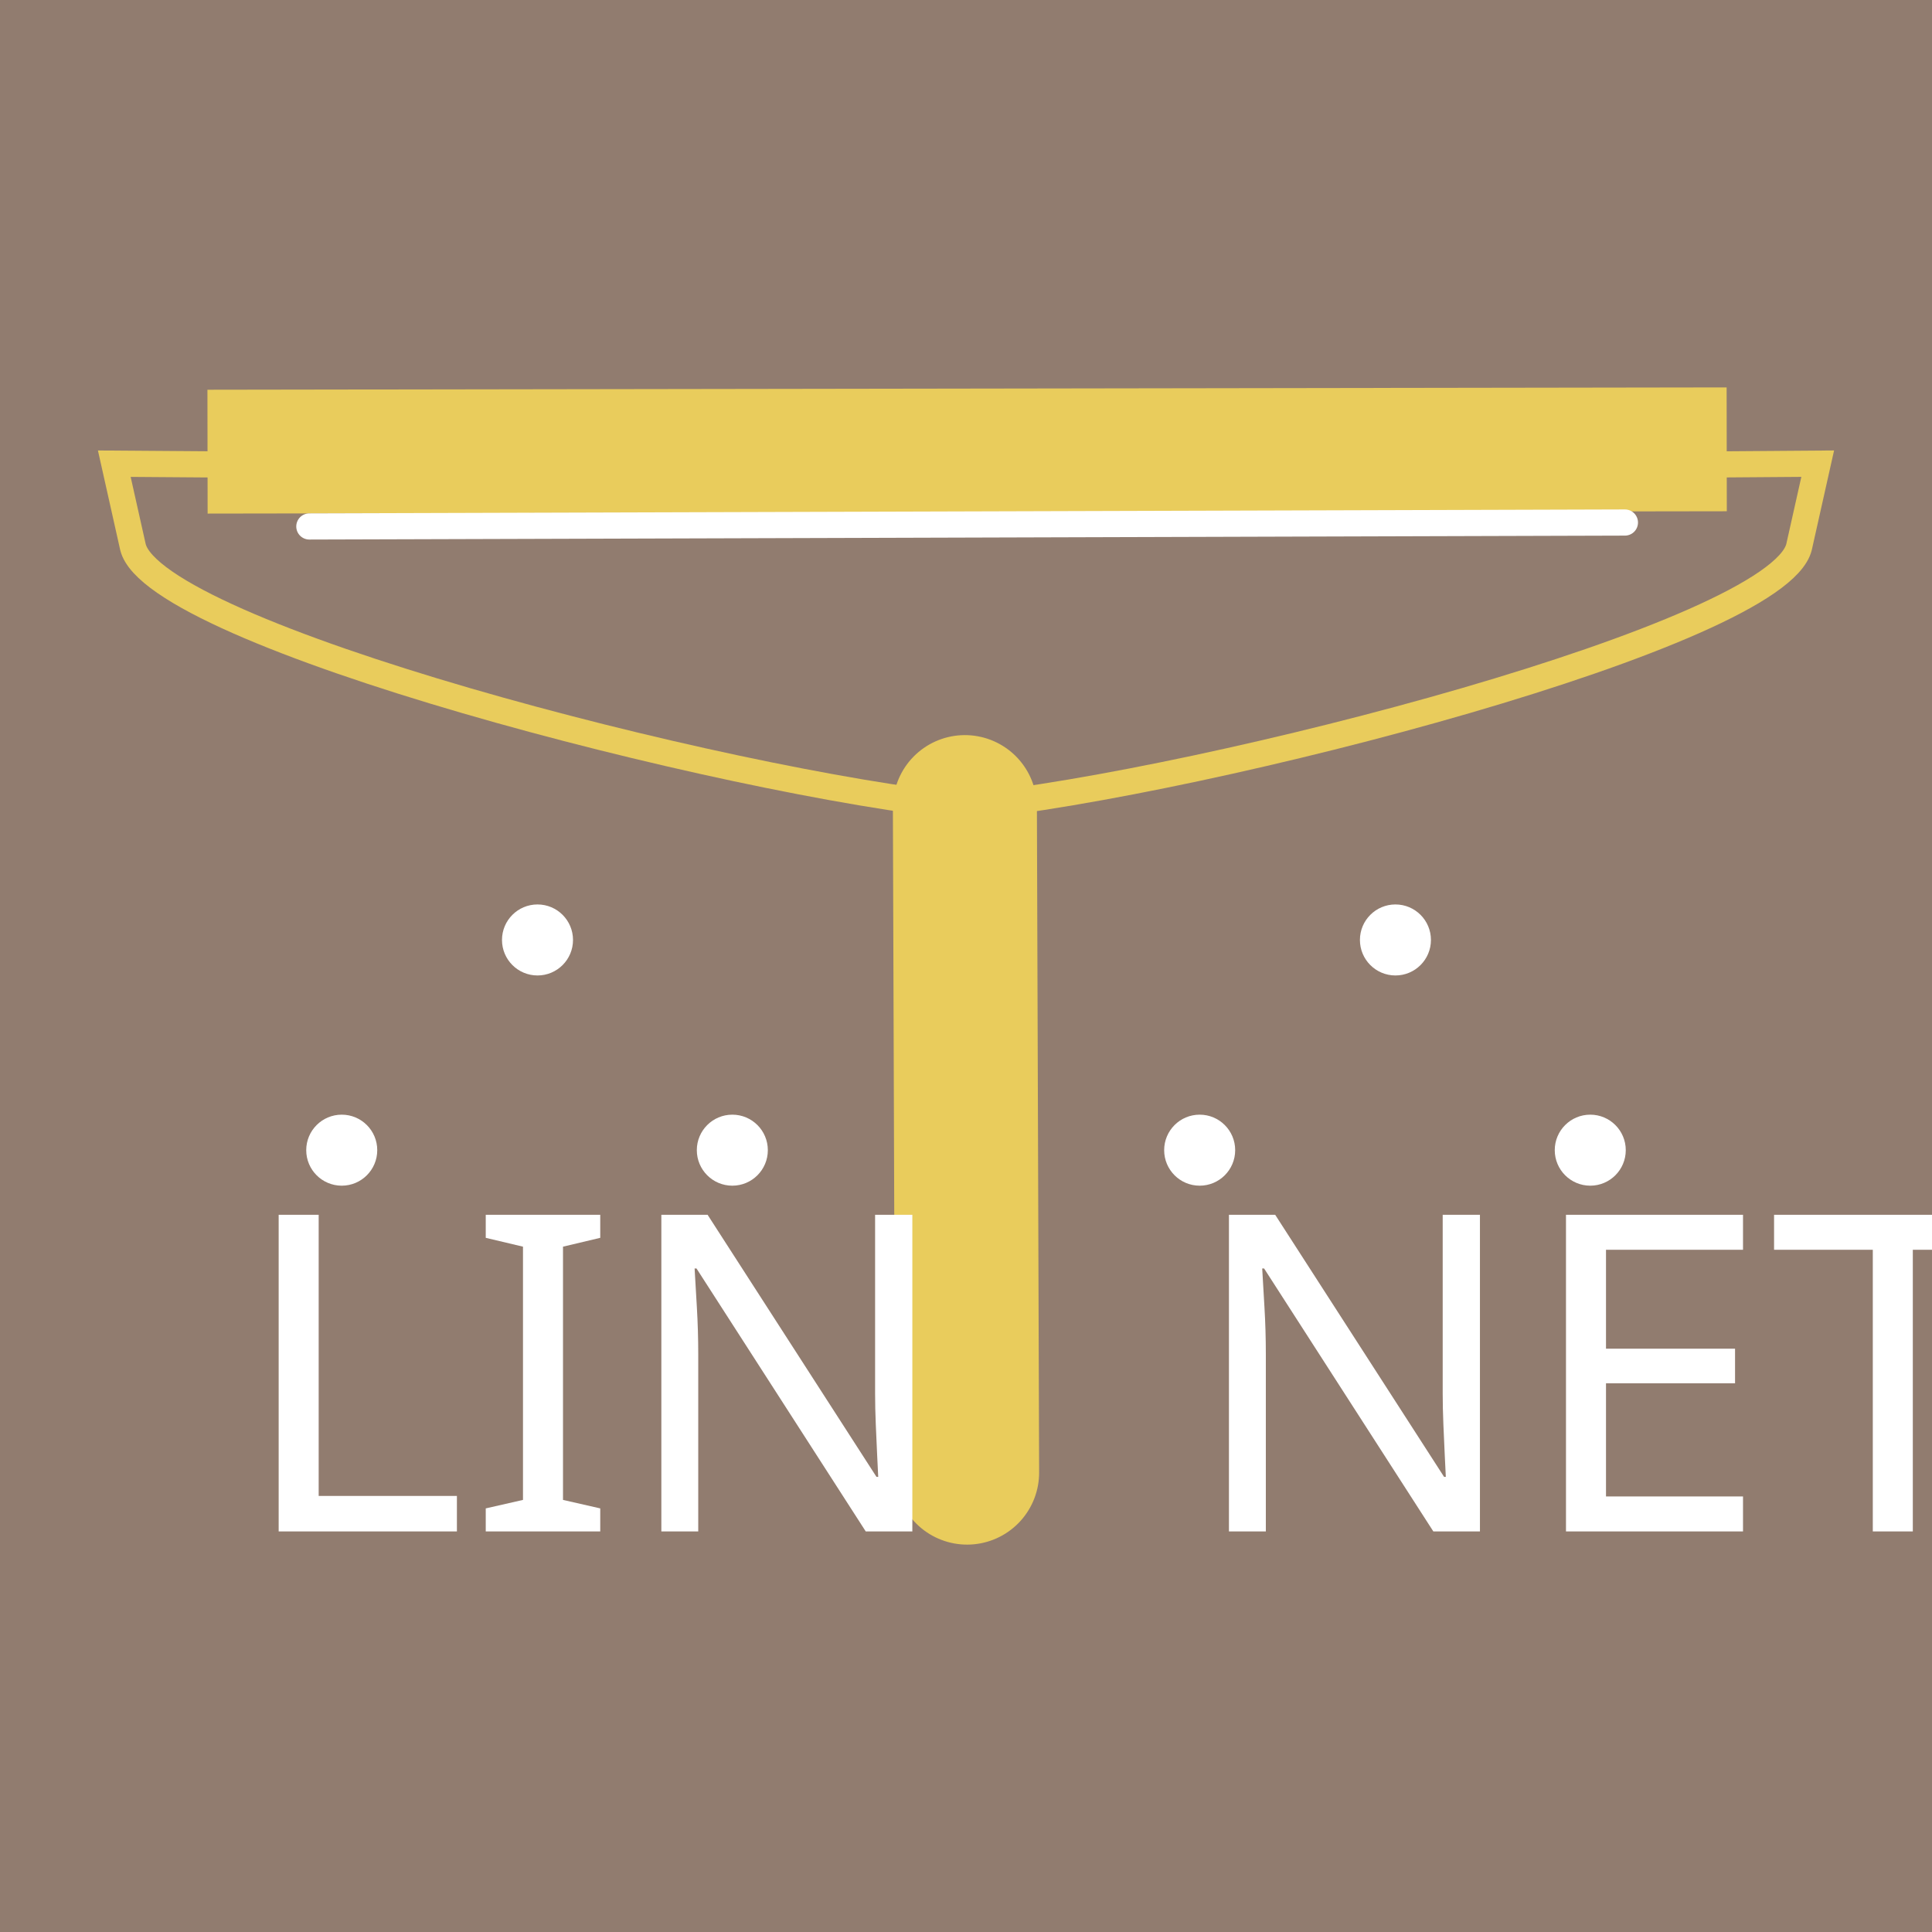
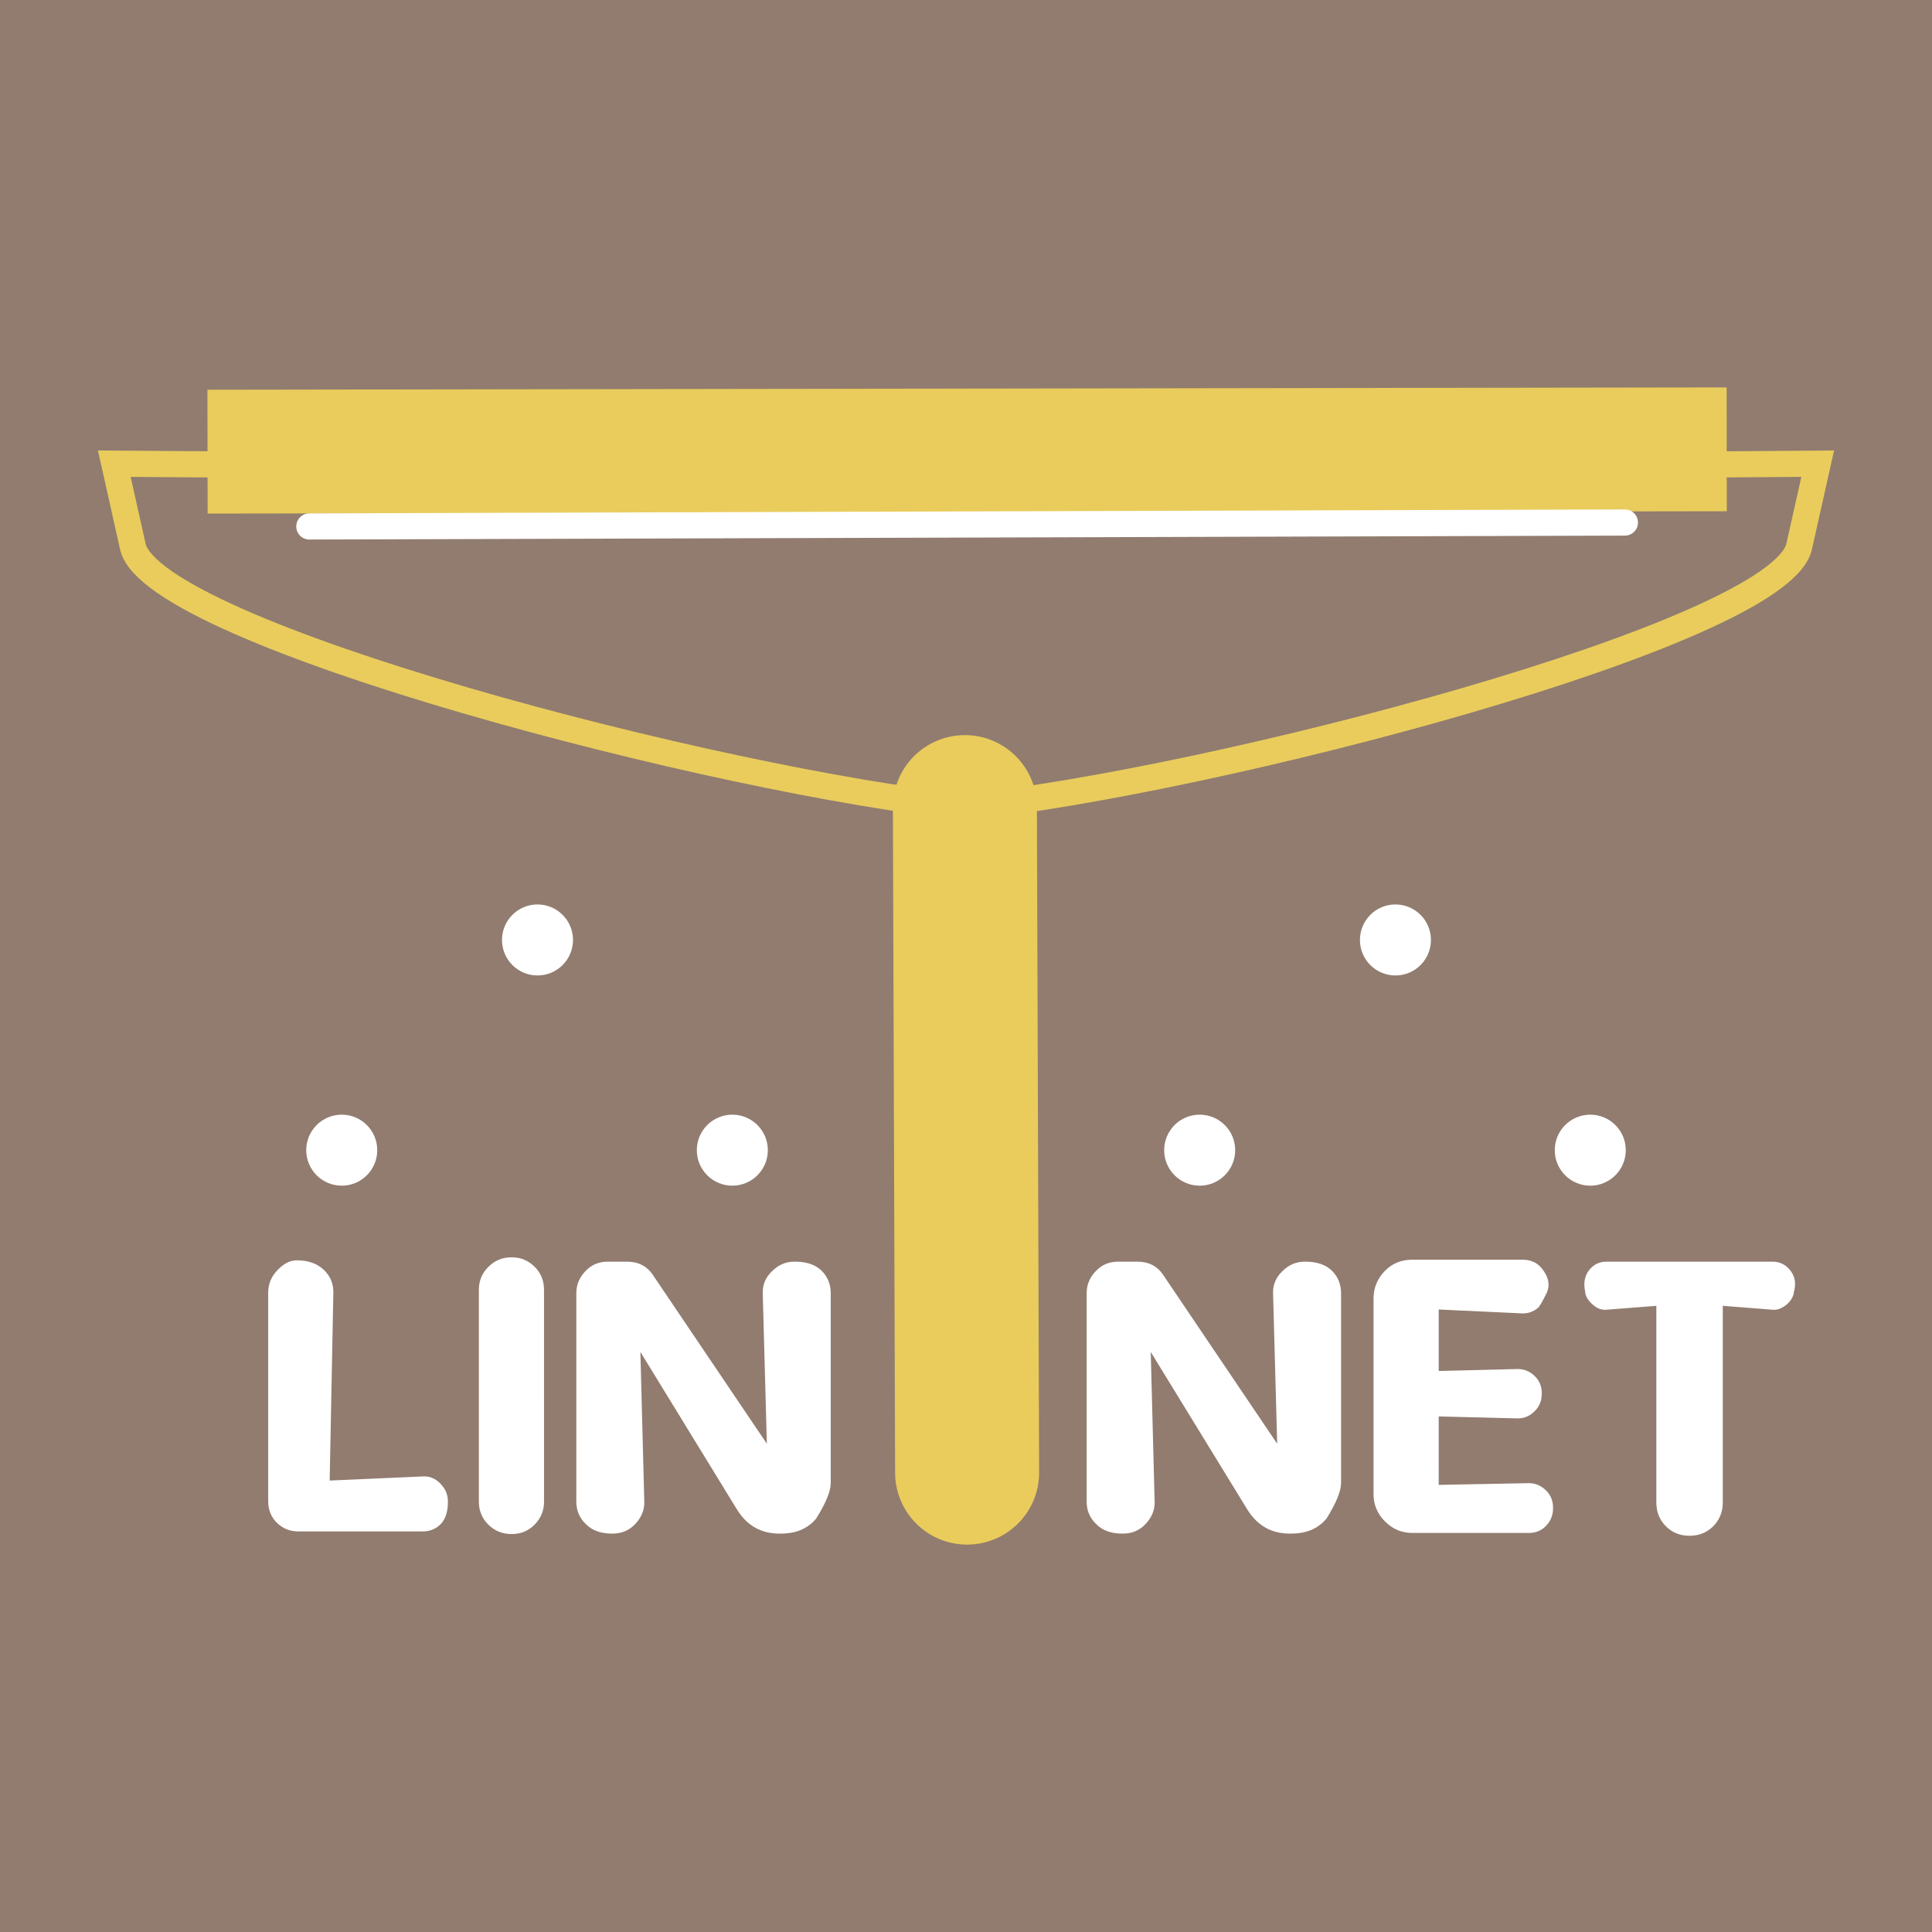
<svg xmlns="http://www.w3.org/2000/svg" width="737.986mm" height="737.986mm" viewBox="0 0 737.986 737.986" version="1.1" id="svg1350">
  <defs id="defs1347">
    <rect x="1093.383" y="388.399" width="373.463" height="117.638" id="rect6741-0-2-6-9-4-1-1-1-9-4-4-5-2-5-9-5-3" />
  </defs>
  <g id="layer1" transform="translate(258.1189,224.7231)">
    <g id="g11972" transform="matrix(0.03467364,5.667872,5.667872,-0.03467364,-3739.78,-1433.421)">
      <rect style="fill:#917c6f;fill-opacity:1;stroke:none;stroke-width:1.82;stroke-linecap:round;stroke-miterlimit:4;stroke-dasharray:none;stroke-opacity:1" id="rect60927-9-7-9-8-1-5-5-9-6-9-4-4-5" width="130.203" height="130.203" x="331.942" y="495.261" transform="matrix(0.00611745,0.9999813,0.9999813,-0.00611745,-280.278,284.0468)" />
      <g id="g188593-8-6" transform="translate(-25.2644,364.7528)">
        <g id="g65074-2-7-1-0-9-9-3-4-9-0-0-2" transform="matrix(-0.01225414,-1.324156,1.324156,-0.01225414,-105.5411,674.5992)" style="stroke:#e9cc5c;stroke-opacity:1">
          <g id="g69896-7-2-3-7-4-6-6-0-0-4-91" transform="translate(-1.19328,-27.56156)" style="stroke:#e9cc5c;stroke-opacity:1">
            <g id="g70973-9-0-5-6-8-2-8-4-2-27" transform="translate(0.00290428,2.064746)" style="stroke:#e9cc5c;stroke-opacity:1">
              <g id="g70979-3-4-3-9-0-5-1-6-9-0" transform="translate(-3.6979049e-4,0.1178981)" style="stroke:#e9cc5c;stroke-opacity:1" />
            </g>
          </g>
        </g>
        <g id="g3384">
          <path style="fill:none;stroke:#e9cc5c;stroke-width:1.332;stroke-linecap:butt;stroke-linejoin:miter;stroke-miterlimit:4;stroke-dasharray:none;stroke-opacity:1" d="m 249.401,314.533 -21.234,-0.225 0.936,4.241 c 1.072,4.46 29.938,12.071 42.355,13.372" id="path28777-75-7-2-8-6-2-6-9-4-8-2-2-8-3-2-6-9" transform="matrix(-0.01225414,-1.324156,1.324156,-0.01225414,-139.1321,676.487)" />
          <path style="fill:none;stroke:#e9cc5c;stroke-width:1.332;stroke-linecap:butt;stroke-linejoin:miter;stroke-miterlimit:4;stroke-dasharray:none;stroke-opacity:1" d="m 293.623,314.672 21.235,-0.091 -0.962,4.235 c -1.1,4.454 -30.014,11.883 -42.438,13.106" id="path28777-75-7-2-8-6-2-6-6-0-4-8-2-1-6-1-6-1-3" transform="matrix(-0.01225414,-1.324156,1.324156,-0.01225414,-139.1321,676.487)" />
          <path style="fill:none;stroke:#e9cc5c;stroke-width:6.303;stroke-linecap:butt;stroke-linejoin:miter;stroke-miterlimit:4;stroke-dasharray:none;stroke-opacity:1" d="m 232.8,313.593 77.315,0.361" id="path28914-2-5-4-4-9-1-3-8-4-3-4-0-2-1-7-0-60" transform="matrix(-0.01225414,-1.324156,1.324156,-0.01225414,-139.1321,676.487)" />
          <path style="fill:none;stroke:#e9cc5c;stroke-width:9.706;stroke-linecap:round;stroke-linejoin:miter;stroke-miterlimit:4;stroke-dasharray:none;stroke-opacity:1" d="m 297.059,312.893 44.849,-0.125" id="path31518-8-6-7-3-2-0-6-8-7-1-7-5-8-0-5-4-6" />
          <path style="fill:#ffffff;stroke:#ffffff;stroke-width:1.764;stroke-linecap:round;stroke-linejoin:miter;stroke-miterlimit:4;stroke-dasharray:none;stroke-opacity:1" d="m 277.875,268.83 0.277,88.659" id="path160296-4-1-7-4-9-2-2" />
        </g>
      </g>
-       <text xml:space="preserve" transform="matrix(0.00457046,0.7471033,0.7471033,-0.00457046,0.475719,-186.7381)" id="text6739-9-2-5-7-0-0-6-5-5-6-8-7-1-4-9-2-6" style="font-style:normal;font-variant:normal;font-weight:normal;font-stretch:normal;font-size:40px;line-height:1.25;font-family:Dyuthi;-inkscape-font-specification:Dyuthi;white-space:pre;shape-inside:url(#rect6741-0-2-6-9-4-1-1-1-9-4-4-5-2-5-9-5-3);fill:#ffffff;fill-opacity:1;stroke:none">
-         <tspan x="1093.383" y="421.406" id="tspan4728">LIN  NET</tspan>
-       </text>
+       <g aria-label="LIN  NET" transform="matrix(0.00457046,0.7471033,0.7471033,-0.00457046,0.475719,-186.7381)" id="text6739-9-2-5-7-0-0-6-5-5-6-8-7-1-4-9-2-6" style="font-size:40px;line-height:1.25;font-family:Dyuthi;-inkscape-font-specification:Dyuthi;white-space:pre;shape-inside:url(#rect6741-0-2-6-9-4-1-1-1-9-4-4-5-2-5-9-5-3);fill:#ffffff">
+         <path d="m 1098.91,396.953 q 1.504,0 2.402,0.84 0.898,0.84 0.879,2.07 l -0.332,16.953 8.398,-0.371 q 0.918,-0.059 1.602,0.664 0.684,0.703 0.664,1.621 v 0.039 q 0,1.289 -0.644,1.973 -0.664,0.664 -1.621,0.664 h -11.23 q -1.133,0 -1.933,-0.781 -0.781,-0.781 -0.781,-1.934 v -18.828 q 0,-1.172 0.84,-2.031 0.84,-0.879 1.699,-0.879 z" id="path1119" />
+         <path d="m 1121.195,418.73 q 0,1.191 -0.84,2.051 -0.84,0.859 -2.051,0.859 h -0.059 q -1.211,0 -2.07,-0.84 -0.859,-0.859 -0.859,-2.07 v -19.121 q 0,-1.211 0.859,-2.07 0.859,-0.859 2.07,-0.859 h 0.059 q 1.172,0 2.031,0.84 0.859,0.84 0.859,2.09 z" id="path1121" />
+         <path d="m 1129.887,405.215 0.352,13.496 q 0.039,1.113 -0.82,2.031 -0.82,0.859 -2.031,0.859 h -0.078 q -1.504,0 -2.344,-0.859 -0.859,-0.82 -0.859,-2.031 v -18.789 q 0,-1.172 0.859,-2.031 0.781,-0.82 1.992,-0.82 h 1.719 q 1.543,0 2.344,1.211 l 10.274,15.215 -0.371,-13.574 q -0.039,-1.152 0.84,-1.992 0.859,-0.859 2.012,-0.859 h 0.078 q 1.543,0 2.383,0.82 0.82,0.82 0.82,2.031 v 17.109 q 0,1.113 -1.309,3.203 -1.113,1.367 -3.203,1.367 h -0.117 q -2.5,0 -3.848,-2.207 z" id="path1123" />
+         <path d="m 1175.922,405.215 0.351,13.496 q 0.039,1.113 -0.82,2.031 -0.82,0.859 -2.031,0.859 h -0.078 q -1.504,0 -2.344,-0.859 -0.859,-0.82 -0.859,-2.031 v -18.789 q 0,-1.172 0.859,-2.031 0.781,-0.82 1.992,-0.82 h 1.719 q 1.543,0 2.344,1.211 l 10.273,15.215 -0.371,-13.574 q -0.039,-1.152 0.84,-1.992 0.859,-0.859 2.012,-0.859 h 0.078 q 1.543,0 2.383,0.82 0.82,0.82 0.82,2.031 v 17.109 q 0,1.113 -1.308,3.203 -1.113,1.367 -3.203,1.367 h -0.117 q -2.5,0 -3.848,-2.207 z" id="path1125" />
+         <path d="m 1201.898,417.207 8.086,-0.156 q 0.859,-0.019 1.543,0.605 0.684,0.625 0.684,1.602 v 0.078 q 0,0.918 -0.644,1.582 -0.644,0.645 -1.582,0.625 h -10.469 q -1.426,0 -2.461,-1.035 -1.035,-1.035 -1.035,-2.461 v -17.656 q 0,-1.406 0.996,-2.461 0.996,-1.035 2.5,-1.035 h 9.941 q 1.113,0 1.738,0.781 0.957,1.172 0.41,2.285 -0.547,1.113 -0.762,1.289 -0.664,0.527 -1.426,0.488 l -7.52,-0.352 v 5.547 l 7.09,-0.176 q 0.879,-0.019 1.543,0.605 0.664,0.625 0.664,1.562 v 0.078 q 0,0.938 -0.664,1.582 -0.664,0.645 -1.543,0.625 l -7.09,-0.176 z" id="path1127" />
+         <path d="m 1215.121,399.922 q 0,0 0,-0.078 -0.273,-1.211 0.332,-1.992 0.606,-0.781 1.582,-0.781 h 14.98 q 0.996,0 1.621,0.82 0.625,0.82 0.293,1.953 v 0.078 q -0.156,0.645 -0.742,1.094 -0.606,0.449 -1.172,0.391 l -4.492,-0.352 v 17.734 q 0,1.27 -0.859,2.148 -0.859,0.859 -2.148,0.859 h -0.019 q -1.25,0 -2.109,-0.859 -0.859,-0.859 -0.859,-2.148 v -17.734 l -4.492,0.352 q -0.664,0.059 -1.23,-0.449 -0.566,-0.488 -0.684,-1.035 z" id="path1129" />
+       </g>
      <g id="g3168" transform="translate(-76.1831,99.19721)">
        <circle style="fill:#ffffff;fill-opacity:1;stroke:none;stroke-width:0.738;stroke-linecap:round;stroke-miterlimit:4;stroke-dasharray:8.857, 0.738;stroke-dashoffset:0;stroke-opacity:1" id="path186445-3-2-0-8" cx="551.763" cy="353.385" r="2.393" transform="matrix(0.00611746,0.9999813,0.9999813,-0.00611746,0,0)" />
        <circle style="fill:#ffffff;fill-opacity:1;stroke:none;stroke-width:0.738;stroke-linecap:round;stroke-miterlimit:4;stroke-dasharray:8.857, 0.738;stroke-dashoffset:0;stroke-opacity:1" id="path186445-3-2-0-5-7" cx="564.893" cy="367.552" r="2.393" transform="matrix(0.00611746,0.9999813,0.9999813,-0.00611746,0,0)" />
        <circle style="fill:#ffffff;fill-opacity:1;stroke:none;stroke-width:0.738;stroke-linecap:round;stroke-miterlimit:4;stroke-dasharray:8.857, 0.738;stroke-dashoffset:0;stroke-opacity:1" id="path186445-3-2-0-52-9" cx="538.57" cy="367.552" r="2.393" transform="matrix(0.00611746,0.9999813,0.9999813,-0.00611746,0,0)" />
      </g>
      <g id="g3168-7" transform="translate(-75.8294,157.0145)">
        <circle style="fill:#ffffff;fill-opacity:1;stroke:none;stroke-width:0.738;stroke-linecap:round;stroke-miterlimit:4;stroke-dasharray:8.857, 0.738;stroke-dashoffset:0;stroke-opacity:1" id="path186445-3-2-0-8-5" cx="551.763" cy="353.385" r="2.393" transform="matrix(0.00611746,0.9999813,0.9999813,-0.00611746,0,0)" />
        <circle style="fill:#ffffff;fill-opacity:1;stroke:none;stroke-width:0.738;stroke-linecap:round;stroke-miterlimit:4;stroke-dasharray:8.857, 0.738;stroke-dashoffset:0;stroke-opacity:1" id="path186445-3-2-0-5-7-9" cx="564.893" cy="367.552" r="2.393" transform="matrix(0.00611746,0.9999813,0.9999813,-0.00611746,0,0)" />
        <circle style="fill:#ffffff;fill-opacity:1;stroke:none;stroke-width:0.738;stroke-linecap:round;stroke-miterlimit:4;stroke-dasharray:8.857, 0.738;stroke-dashoffset:0;stroke-opacity:1" id="path186445-3-2-0-52-9-2" cx="538.57" cy="367.552" r="2.393" transform="matrix(0.00611746,0.9999813,0.9999813,-0.00611746,0,0)" />
      </g>
    </g>
  </g>
</svg>
